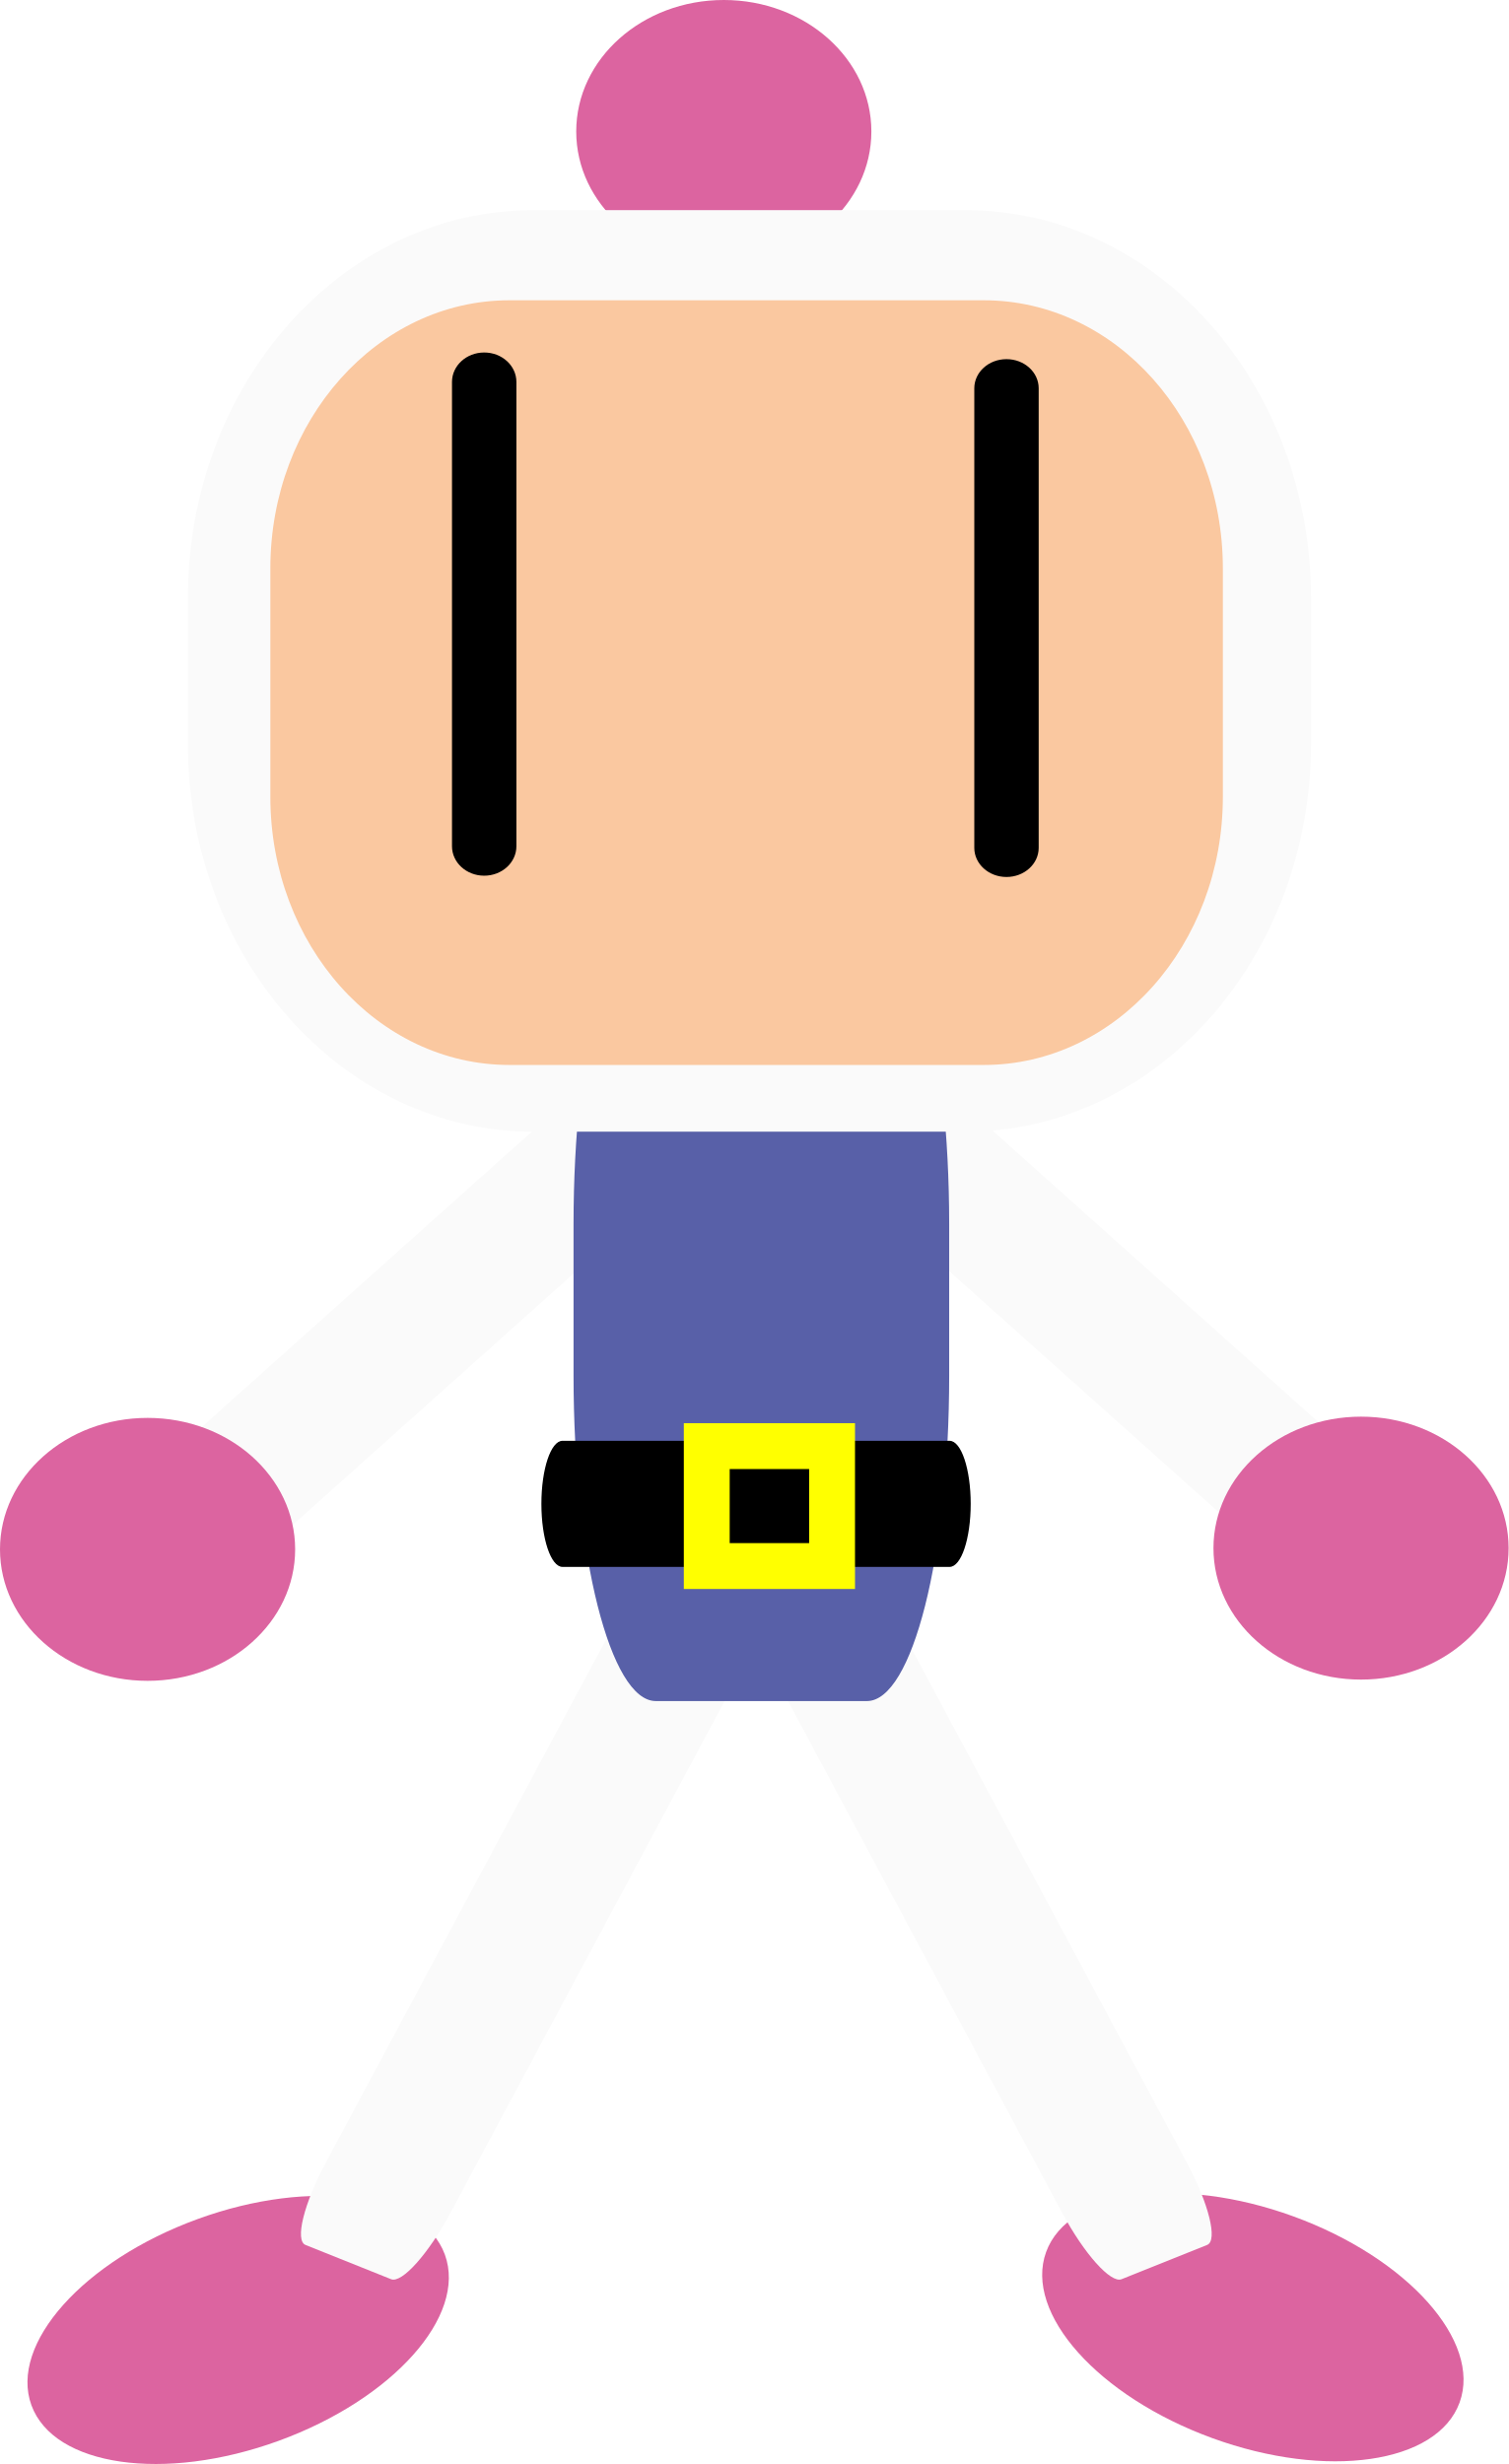
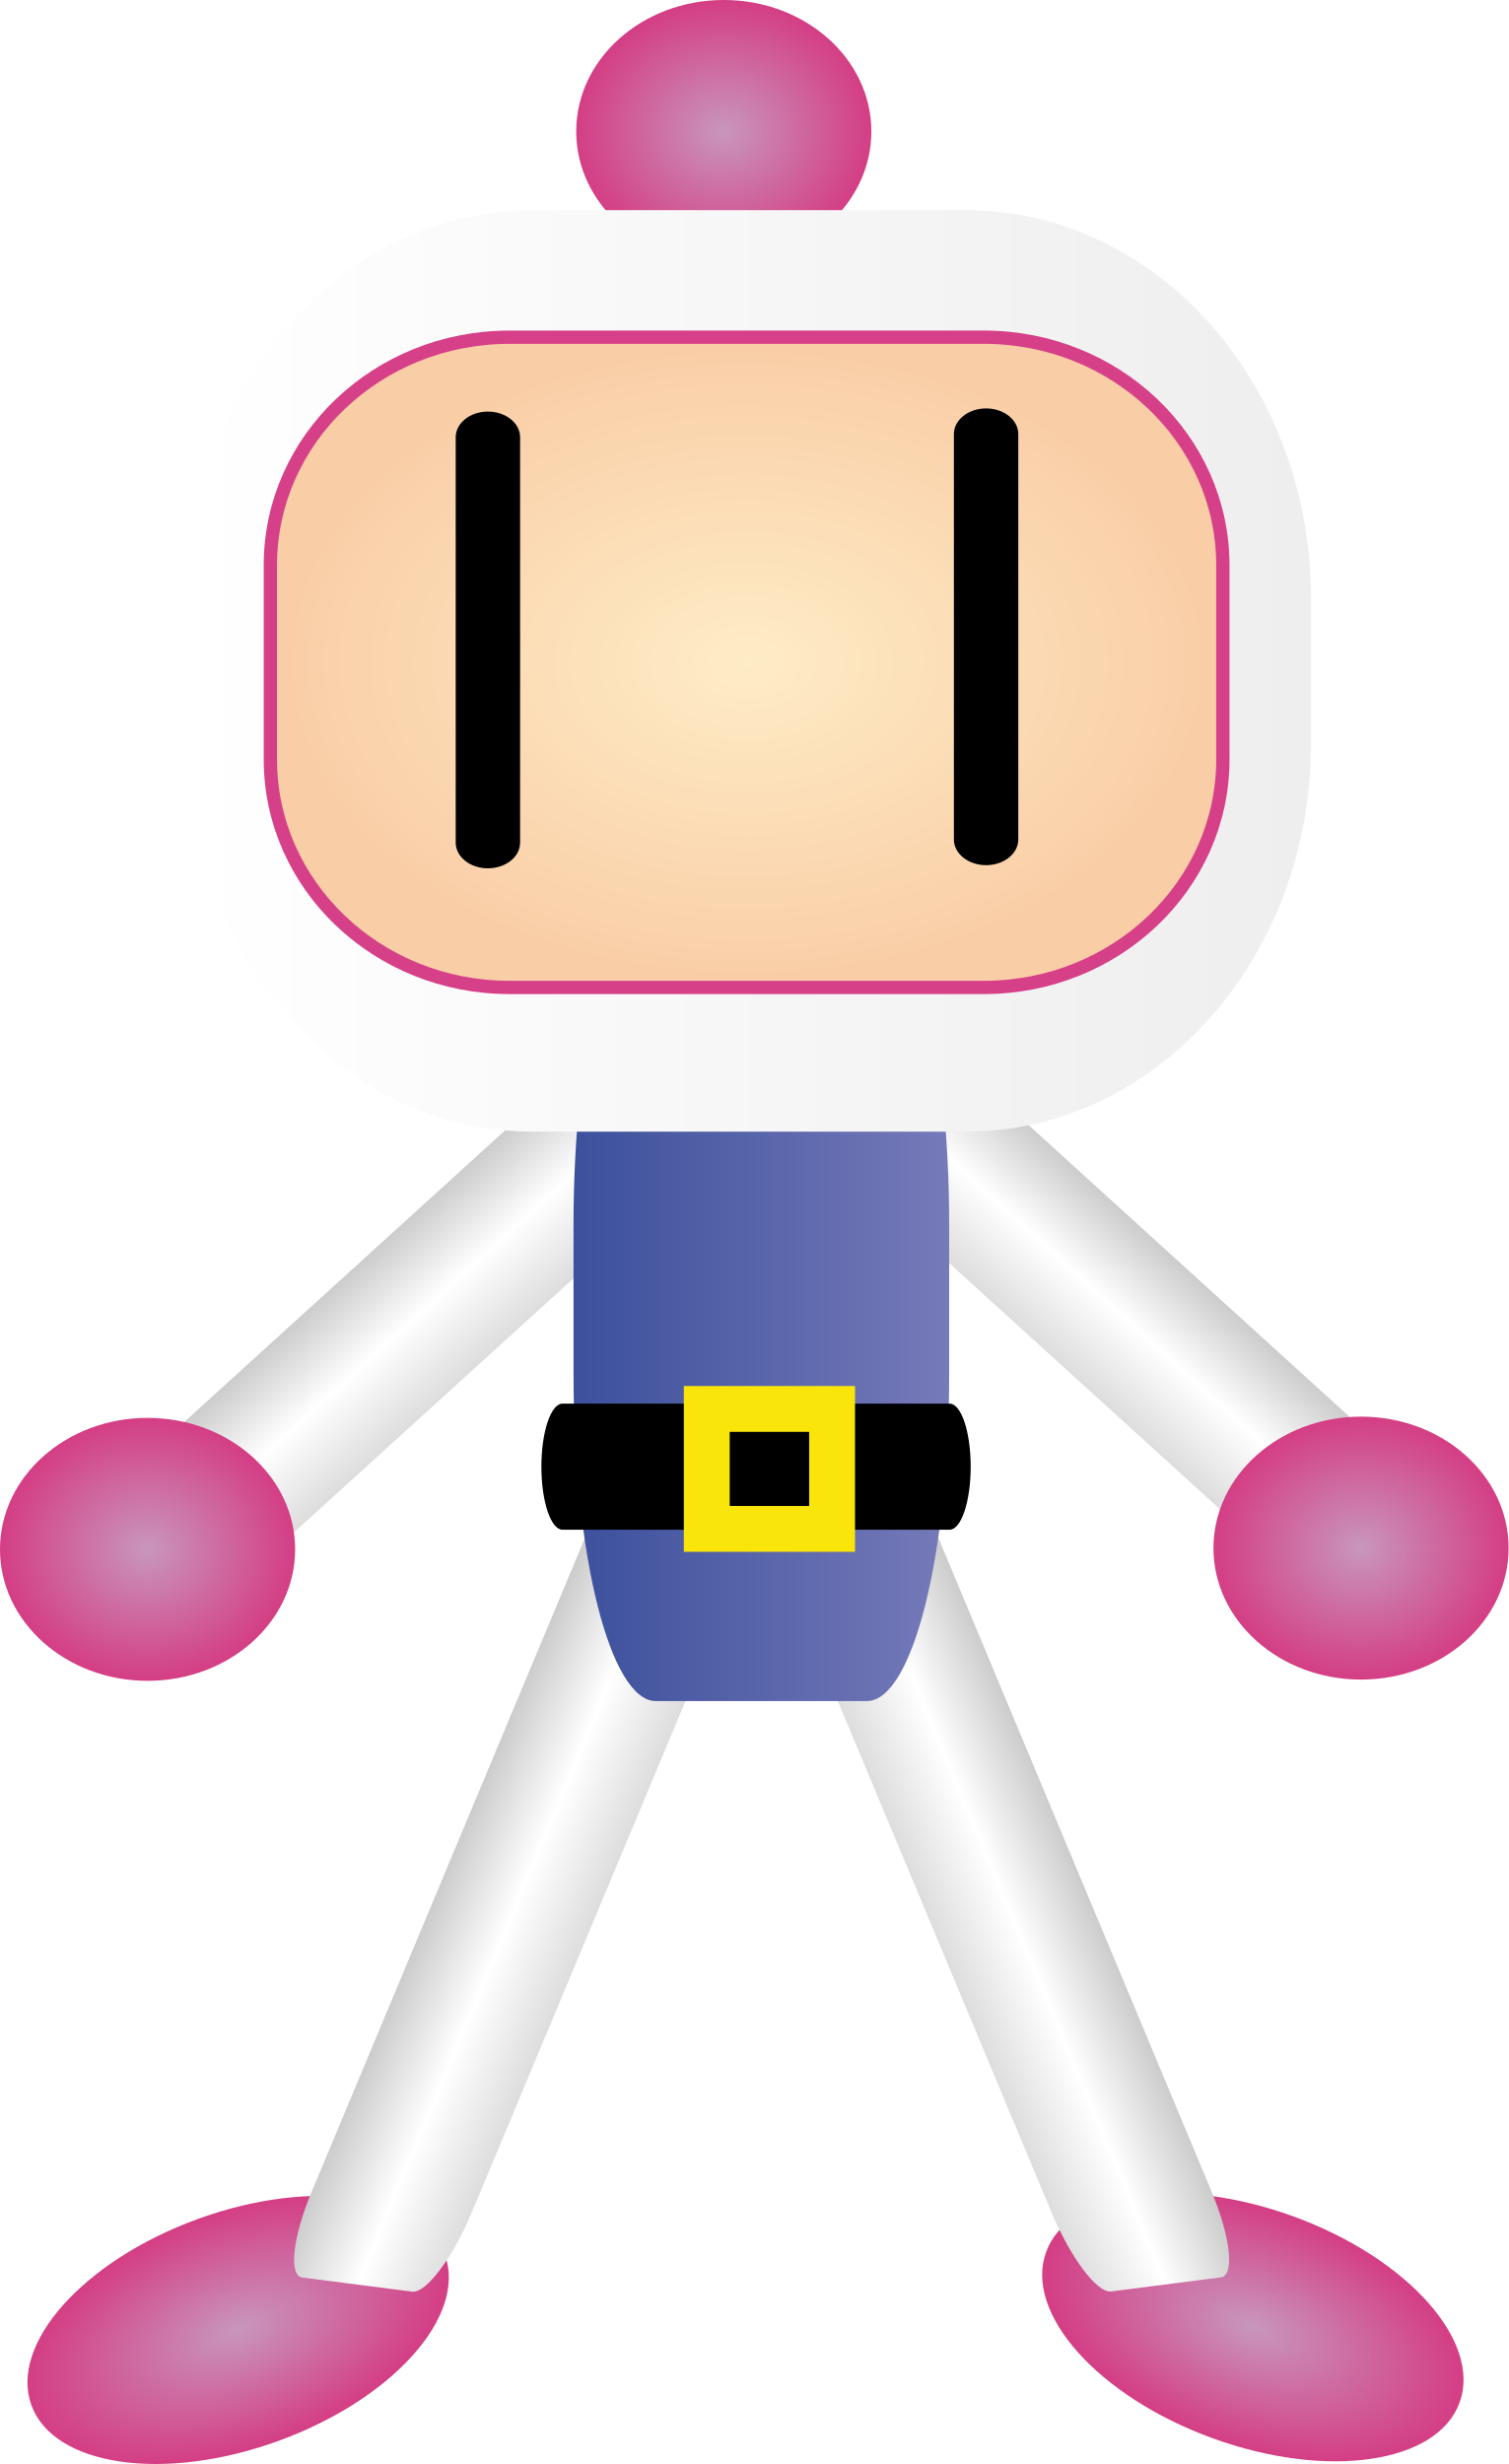
- <svg xmlns="http://www.w3.org/2000/svg" width="567.964" height="927.681" id="svg2" version="1.1">
-   <defs id="defs4" />
+ <svg xmlns="http://www.w3.org/2000/svg" id="svg1" height="927.68" viewBox="0 0 567.96 927.68" width="567.96" version="1.1">
  <g id="layer1" transform="translate(-94.9953,-51.81373)">
-     <path style="fill:#dc64a0;fill-opacity:1" id="path3013-8-5-1" d="m 411.132,262.423 c 0,27.337 -24.874,49.497 -55.558,49.497 -30.684,0 -55.558,-22.161 -55.558,-49.497 0,-27.337 24.874,-49.497 55.558,-49.497 30.684,0 55.558,22.161 55.558,49.497 z" transform="matrix(1.400996,0.5099209,0.3071201,-0.8438056,-12.07761,968.1313)" />
-     <path style="fill:#dc64a0;fill-opacity:1" id="path3013-8-5" d="m 411.132,262.423 c 0,27.337 -24.874,49.497 -55.558,49.497 -30.684,0 -55.558,-22.161 -55.558,-49.497 0,-27.337 24.874,-49.497 55.558,-49.497 30.684,0 55.558,22.161 55.558,49.497 z" transform="matrix(1.400996,-0.5099209,0.3071201,0.8438056,-394.0979,888.9026)" />
-     <rect style="fill:#fafafa;fill-opacity:1" id="rect3015-4-5" width="50.606" height="423.331" x="-69.1" y="620.071" rx="7.948" ry="31.794" transform="matrix(-0.9283361,0.3717419,0.4721957,0.8814938,0,0)" />
-     <rect style="fill:#fafafa;fill-opacity:1" id="rect3015-4" width="50.606" height="423.331" x="604.512" y="335.997" rx="7.948" ry="31.794" transform="matrix(0.9283361,0.3717419,-0.4721957,0.8814938,0,0)" />
-     <rect style="fill:#fafafa;fill-opacity:1" id="rect3015-2" width="50.606" height="423.331" x="-94.165" y="-931.183" rx="7.948" ry="31.794" transform="matrix(0.7452074,-0.6668327,-0.7452074,-0.6668327,0,0)" />
-     <rect style="fill:#fafafa;fill-opacity:1" id="rect3015" width="50.606" height="423.331" x="556.392" y="-25" rx="7.948" ry="31.794" transform="matrix(0.7452074,0.6668327,-0.7452074,0.6668327,0,0)" />
-     <rect style="fill:#5860a8;fill-opacity:1" id="rect3815" width="141.421" height="302.036" x="310.924" y="390.215" rx="30.961" ry="122.541" />
-     <path style="fill:#dc64a0;fill-opacity:1" id="path3013" d="m 411.132,262.423 c 0,27.337 -24.874,49.497 -55.558,49.497 -30.684,0 -55.558,-22.161 -55.558,-49.497 0,-27.337 24.874,-49.497 55.558,-49.497 30.684,0 55.558,22.161 55.558,49.497 z" transform="translate(11.91878,-161.1117)" />
-     <rect style="fill:#fafafa;fill-opacity:1" id="rect2985" width="422.857" height="346.957" x="165.714" y="130.934" rx="130" ry="146.172" />
-     <rect style="fill:#fac8a0;fill-opacity:1" id="rect2987" width="358.604" height="287.893" x="196.777" y="164.87" rx="90" ry="100.984" />
-     <rect style="fill:#000000" id="rect2993-1" width="24.244" height="194.959" x="461.8" y="187.032" rx="22.127" ry="10.966" />
-     <rect style="fill:#000000" id="rect2993-1-4" width="24.244" height="196.98" x="265.165" y="184.527" rx="22.127" ry="11.08" />
-     <path style="fill:#dc64a0;fill-opacity:1" id="path3013-8" d="m 411.132,262.423 c 0,27.337 -24.874,49.497 -55.558,49.497 -30.684,0 -55.558,-22.161 -55.558,-49.497 0,-27.337 24.874,-49.497 55.558,-49.497 30.684,0 55.558,22.161 55.558,49.497 z" transform="translate(-205.02,372.7171)" />
-     <rect style="fill:#000000;fill-opacity:1" id="rect3837" width="161.624" height="47.477" x="298.822" y="594.266" rx="7.948" ry="38.316" />
-     <path style="fill:#dc64a0;fill-opacity:1" id="path3013-8-8" d="m 411.132,262.423 c 0,27.337 -24.874,49.497 -55.558,49.497 -30.684,0 -55.558,-22.161 -55.558,-49.497 0,-27.337 24.874,-49.497 55.558,-49.497 30.684,0 55.558,22.161 55.558,49.497 z" transform="translate(251.8273,372.2489)" />
-     <rect style="fill:#000000;fill-opacity:1;stroke:#ffff00;stroke-width:17.27;stroke-miterlimit:4;stroke-opacity:1;stroke-dasharray:none" id="rect3875" width="47.177" height="45.157" x="361.077" y="596.266" />
+     <defs id="defs1">
+       <linearGradient id="helmet-grad">
+         <stop id="stop1" stop-color="#fff" offset="0" />
+         <stop id="stop2" stop-color="#eee" offset="1" />
+       </linearGradient>
+       <radialGradient id="face-grad" gradientUnits="userSpaceOnUse" cy="344.66" cx="336.97" gradientTransform="matrix(1.116071,0,0,0.761914,0,38.57041)" r="160.65">
+         <stop id="stop3" stop-color="#FEECC6" offset="0" />
+         <stop id="stop4" stop-color="#f9cda6" offset="1" />
+       </radialGradient>
+       <linearGradient id="torso-grad">
+         <stop id="stop5" stop-color="#3C509C" offset="0" />
+         <stop id="stop6" stop-color="#767AB9" offset="1" />
+       </linearGradient>
+       <linearGradient id="body-grad">
+         <stop id="stop7" stop-color="#ccc" offset="0" />
+         <stop id="stop8" stop-color="#FFF" offset="0.5" />
+         <stop id="stop9" stop-color="#ddd" offset="1" />
+       </linearGradient>
+       <radialGradient id="ends-grad">
+         <stop id="stop10" stop-color="#C896BE" offset="0" />
+         <stop id="stop11" stop-color="#D43E84" offset="1" />
+       </radialGradient>
+     </defs>
+     <path id="foot-right" transform="matrix(1.400996,0.5099209,0.3071201,-0.8438056,-12.07761,968.1313)" fill="url(#ends-grad)" d="m411.13,262.42c0,27.337-24.874,49.497-55.558,49.497s-55.558-22.161-55.558-49.497c0-27.337,24.874-49.497,55.558-49.497s55.558,22.161,55.558,49.497z" />
+     <rect id="leg-right" transform="matrix(-0.9918231,0.1276202,0.3856142,0.9226601,0,0)" rx="9.545" ry="33.563" height="446.89" width="60.773" y="561.65" x="-176.65" fill="url(#body-grad)" />
+     <path id="foot-left" transform="matrix(1.400996,-0.5099209,0.3071201,0.8438056,-394.0979,888.9026)" fill="url(#ends-grad)" d="m411.13,262.42c0,27.337-24.874,49.497-55.558,49.497s-55.558-22.161-55.558-49.497c0-27.337,24.874-49.497,55.558-49.497s55.558,22.161,55.558,49.497z" />
+     <rect id="leg-left" transform="matrix(0.9918231,0.1276202,-0.3856142,0.9226601,0,0)" rx="9.545" ry="33.563" height="446.89" width="60.773" y="460.68" x="553.85" fill="url(#body-grad)" />
+     <rect id="arm-right" transform="matrix(-0.7400224,0.6725823,0.7400224,0.6725823,0,0)" rx="9.237" ry="36.949" height="491.97" width="58.811" y="403.26" x="27.601" fill="url(#body-grad)" />
+     <rect id="arm-left" transform="matrix(0.7400224,0.6725823,-0.7400224,0.6725823,0,0)" rx="9.237" ry="36.949" height="491.97" width="58.811" y="-102.49" x="547.57" fill="url(#body-grad)" />
+     <path id="hand-left" transform="translate(-205.02,372.7171)" fill="url(#ends-grad)" d="m411.13,262.42c0,27.337-24.874,49.497-55.558,49.497s-55.558-22.161-55.558-49.497c0-27.337,24.874-49.497,55.558-49.497s55.558,22.161,55.558,49.497z" />
+     <path id="hand-right" transform="translate(251.8273,372.2489)" fill="url(#ends-grad)" d="m411.13,262.42c0,27.337-24.874,49.497-55.558,49.497s-55.558-22.161-55.558-49.497c0-27.337,24.874-49.497,55.558-49.497s55.558,22.161,55.558,49.497z" />
+     <rect id="body-torso" rx="30.961" ry="122.54" height="302.04" width="141.42" y="390.21" x="310.92" fill="url(#torso-grad)" />
+     <rect id="body-belt" rx="7.949" ry="38.316" height="47.477" width="161.62" y="580.27" x="298.82" fill="#000" />
+     <rect id="body-buckle" stroke-dasharray="none" height="45.157" width="47.177" stroke="#f9e50a" stroke-miterlimit="4" y="582.27" x="361.08" stroke-width="17.27" fill="none" />
+     <path id="bobble" transform="translate(11.91878,-161.1117)" fill="url(#ends-grad)" d="m411.13,262.42c0,27.337-24.874,49.497-55.558,49.497s-55.558-22.161-55.558-49.497c0-27.337,24.874-49.497,55.558-49.497s55.558,22.161,55.558,49.497z" />
+     <rect id="helmet" rx="130" ry="146.17" height="346.96" width="422.86" y="130.93" x="165.71" fill="url(#helmet-grad)" />
+     <rect id="face" rx="90" ry="85.868" height="244.81" width="358.6" y="178.77" x="196.78" fill="url(#face-grad)" stroke="#d64088" stroke-miterlimit="4" stroke-width="5" />
+     <rect id="eye-left" rx="22.127" ry="9.673" height="171.96" width="24.244" y="206.77" x="266.56" fill="#000" />
+     <rect id="eye-right" rx="22.127" ry="9.673" height="171.96" width="24.244" y="205.58" x="454.12" fill="#000" />
  </g>
</svg>
